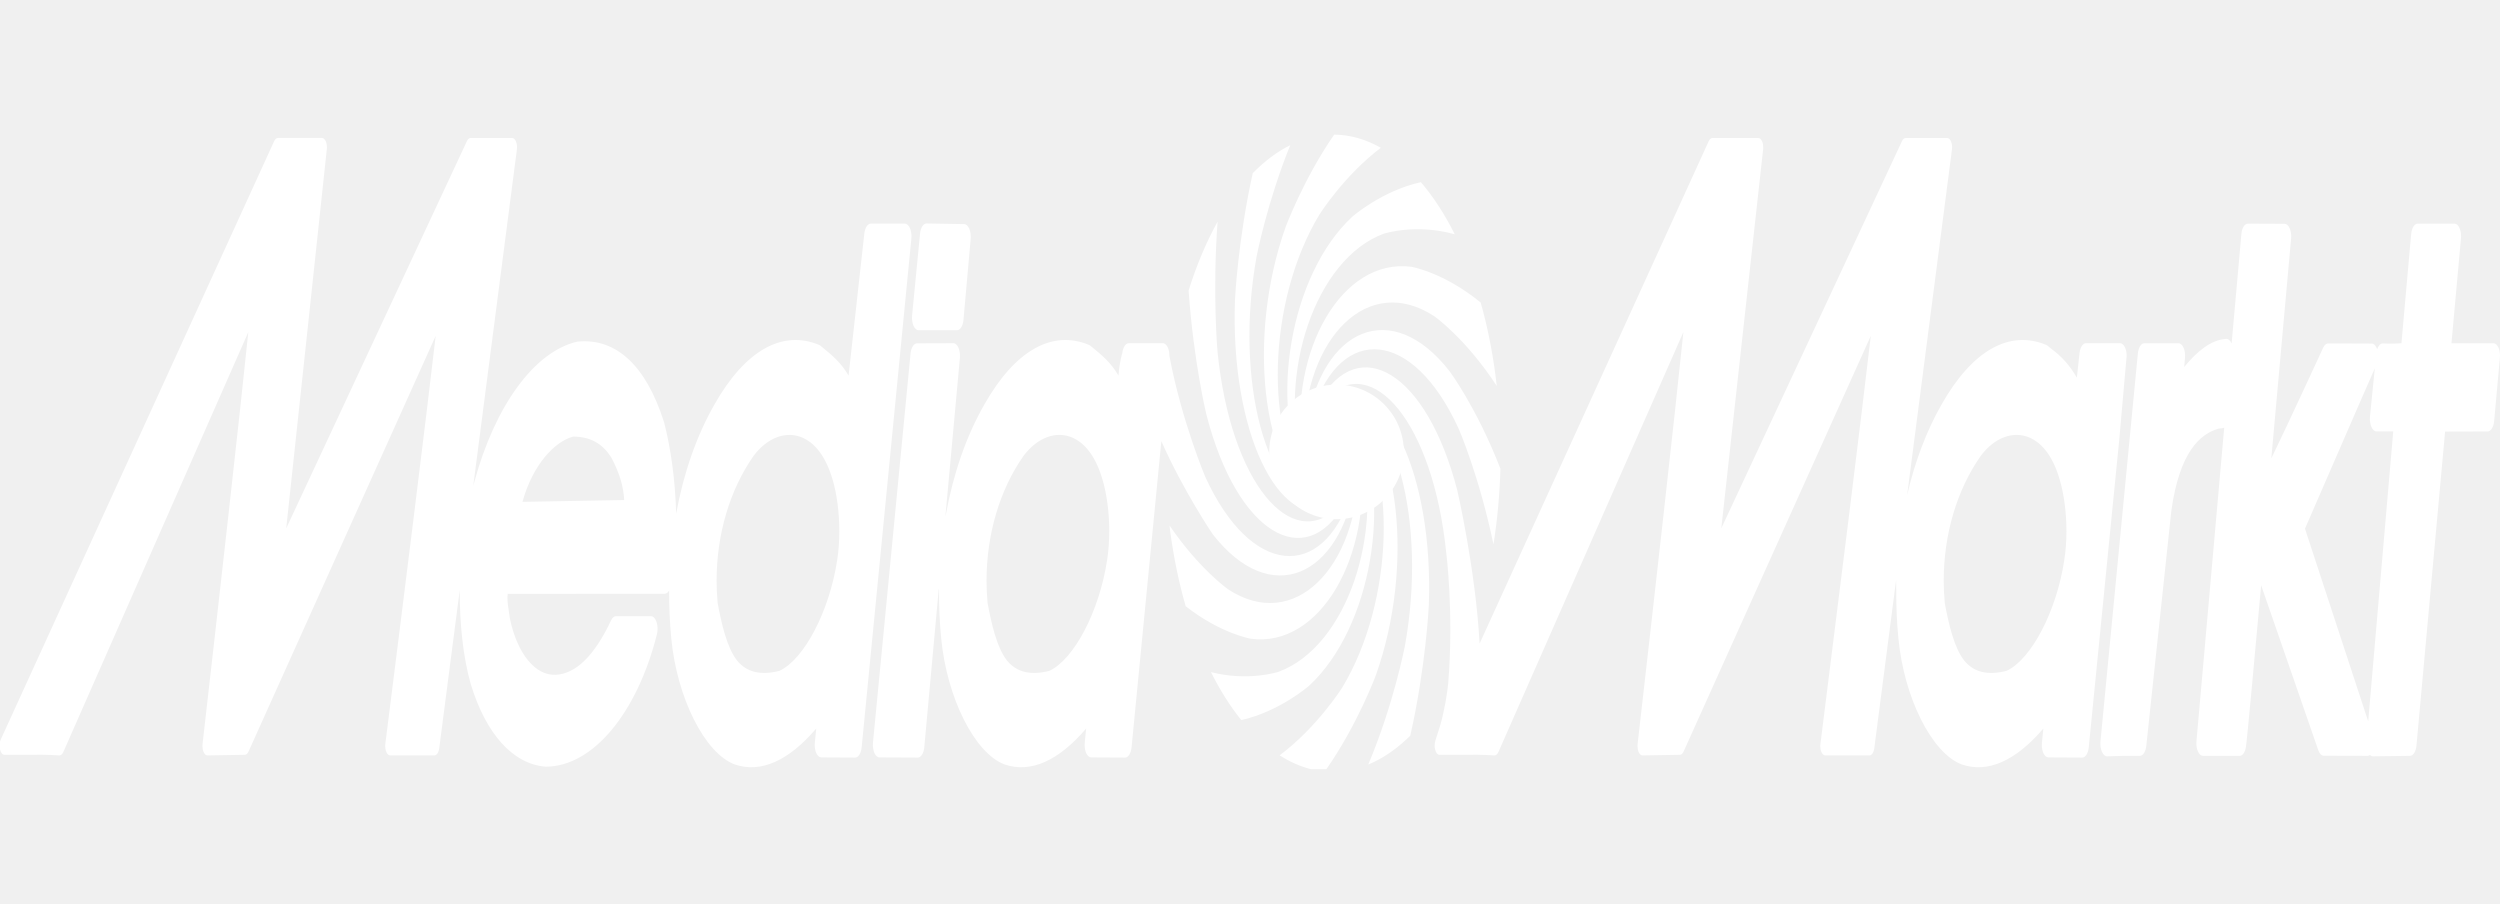
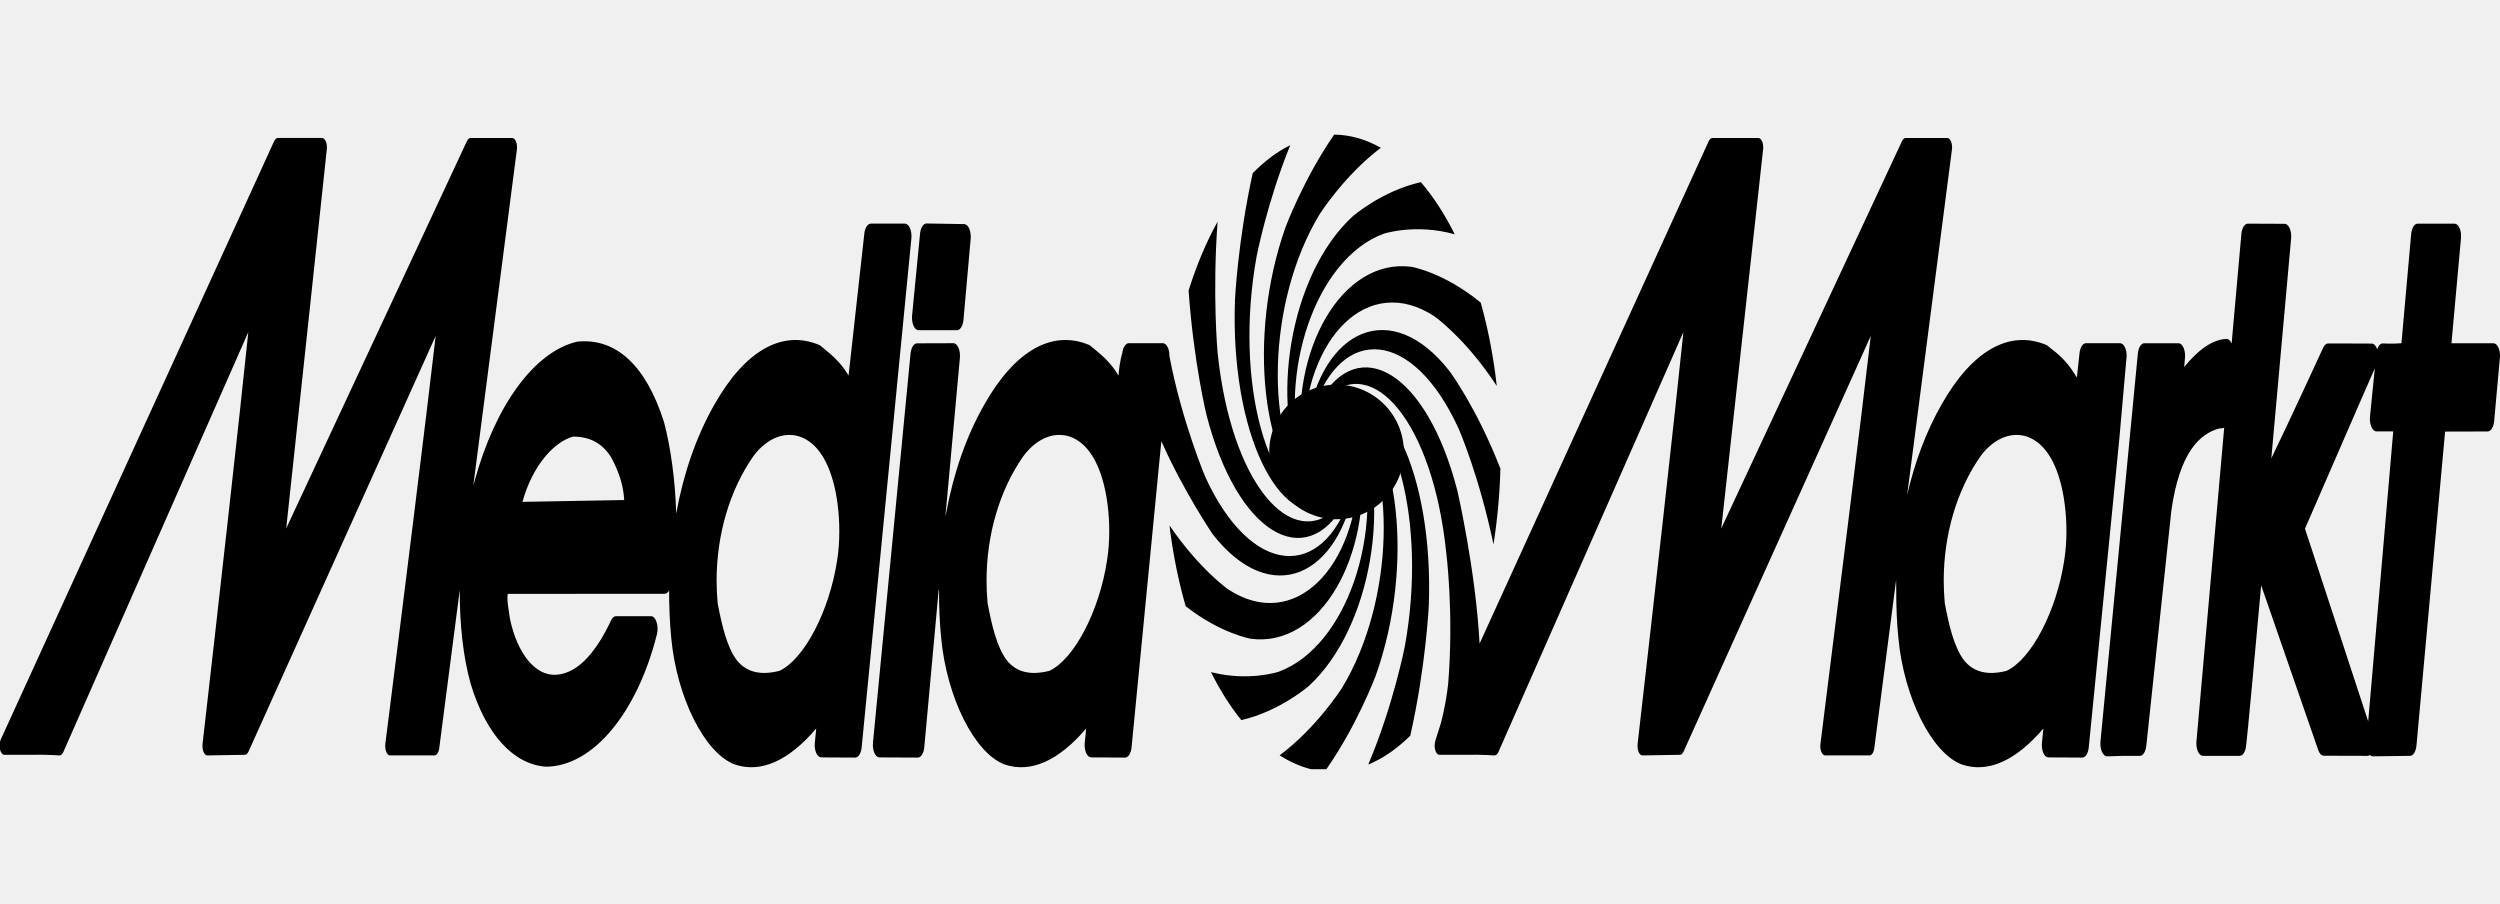
<svg xmlns="http://www.w3.org/2000/svg" width="130" height="47" viewBox="0 0 130 47" fill="none">
-   <path fill-rule="evenodd" clip-rule="evenodd" d="M110.505 18.08C110.442 17.934 110.345 17.847 110.244 17.847H108.47C108.309 17.847 108.167 18.062 108.135 18.362L107.997 19.637C107.603 18.966 107.211 18.537 106.648 18.122L106.471 17.975C106.449 17.961 106.428 17.944 106.406 17.936C104.48 17.133 102.544 18.235 100.96 21.036C100.169 22.419 99.569 24.021 99.171 25.745L101.501 7.778C101.522 7.635 101.504 7.479 101.455 7.362C101.408 7.244 101.332 7.176 101.254 7.176H99.095C99.019 7.176 98.951 7.234 98.903 7.341L89.507 27.475C89.837 24.458 91.683 7.761 91.683 7.761C91.683 7.728 91.688 7.692 91.688 7.661C91.688 7.553 91.669 7.441 91.63 7.355C91.583 7.242 91.508 7.176 91.432 7.176H89.048C88.972 7.176 88.901 7.238 88.853 7.341L76.938 33.468C76.738 29.664 75.785 25.522 75.785 25.522C74.188 19.309 70.635 17.297 68.62 20.859L68.607 20.866L68.29 21.302C69.752 16.872 73.461 17.07 75.847 22.285C75.847 22.285 76.909 24.706 77.661 28.309C77.862 27.037 77.985 25.718 78.022 24.371C76.779 21.178 75.378 19.303 75.378 19.303C72.362 15.44 68.752 17.071 67.945 22.069L67.934 22.09L67.779 22.766C67.877 17.538 71.139 14.193 74.579 16.442C74.579 16.442 76.198 17.57 77.832 20.07C77.811 19.871 77.788 19.672 77.759 19.472C77.583 18.152 77.326 16.899 76.996 15.733C75.09 14.166 73.399 13.874 73.399 13.874C69.769 13.396 67.074 18.229 67.692 23.324L67.687 23.351L67.728 24.088C66.438 19.466 68.381 13.476 71.951 12.154C71.951 12.154 73.609 11.608 75.647 12.184C75.131 11.147 74.54 10.239 73.886 9.472C71.842 9.927 70.317 11.271 70.317 11.271C67.049 14.298 65.987 21.047 67.864 24.877L67.866 24.899L68.096 25.501C65.763 22.723 65.869 15.686 68.613 11.152C68.613 11.152 69.895 9.124 71.804 7.685C71.017 7.238 70.2 7.009 69.377 7C67.782 9.304 66.851 11.808 66.851 11.808C64.817 17.537 65.676 24.388 68.307 25.922L68.318 25.938L68.675 26.241C65.924 26.053 64.161 19.858 65.345 13.327C65.345 13.327 65.89 10.51 67.093 7.549C66.404 7.888 65.753 8.384 65.142 9.005C64.365 12.523 64.219 15.586 64.219 15.586C63.967 22.479 66.514 27.596 69.198 26.427L69.21 26.433L69.6 26.351C67.166 28.804 64.008 25.113 63.315 18.331C63.315 18.331 63.037 15.301 63.315 11.526C62.735 12.569 62.228 13.767 61.807 15.105C62.068 18.824 62.733 21.558 62.733 21.558C64.329 27.768 67.882 29.782 69.897 26.217L69.912 26.212L70.227 25.778C68.767 30.206 65.057 30.008 62.672 24.793C62.672 24.793 61.449 21.892 60.809 18.512C60.81 18.353 60.785 18.201 60.733 18.08C60.667 17.934 60.571 17.847 60.468 17.847H58.696C58.533 17.847 58.393 18.062 58.359 18.362C58.359 18.362 58.223 18.755 58.161 19.528C57.767 18.859 57.3 18.472 56.875 18.122L56.694 17.975C56.674 17.961 56.651 17.944 56.631 17.936C54.705 17.133 52.77 18.235 51.185 21.036C50.248 22.674 49.576 24.615 49.194 26.713L49.161 26.851L49.915 18.606C49.931 18.42 49.904 18.225 49.838 18.078C49.772 17.932 49.676 17.846 49.576 17.847L47.685 17.853C47.519 17.854 47.377 18.078 47.348 18.39L45.394 38.62C45.377 38.81 45.405 39.006 45.469 39.156C45.534 39.3 45.631 39.385 45.732 39.385L47.725 39.394C47.893 39.394 48.036 39.165 48.063 38.853L48.816 30.621C48.824 30.673 48.831 30.707 48.831 30.707C48.824 31.525 48.86 32.354 48.941 33.183C49.234 36.277 50.678 39.163 52.235 39.75C53.594 40.217 55.046 39.563 56.48 37.883C56.452 38.177 56.407 38.62 56.407 38.62C56.403 38.659 56.401 38.698 56.401 38.74C56.401 38.891 56.429 39.039 56.48 39.156C56.544 39.303 56.641 39.385 56.745 39.385L58.504 39.394C58.669 39.394 58.811 39.173 58.841 38.863L60.39 22.941C61.548 25.553 63.063 27.783 63.063 27.783C66.078 31.648 69.686 30.016 70.493 25.021L70.505 24.999L70.662 24.32C70.564 29.547 67.3 32.897 63.861 30.644C63.861 30.644 62.377 29.609 60.815 27.325C60.828 27.433 60.839 27.545 60.853 27.656C61.039 29.023 61.308 30.32 61.656 31.525C63.473 32.946 65.041 33.215 65.041 33.215C68.669 33.697 71.365 28.86 70.749 23.763L70.754 23.737L70.71 22.997C72.002 27.619 70.058 33.618 66.487 34.932C66.487 34.932 64.927 35.452 62.97 34.949C63.438 35.885 63.966 36.725 64.549 37.446C66.577 36.979 68.079 35.653 68.079 35.653C71.348 32.626 72.411 25.877 70.534 22.051L70.53 22.022L70.3 21.424C72.635 24.2 72.53 31.237 69.785 35.772C69.785 35.772 68.476 37.836 66.541 39.277C67.074 39.619 67.624 39.861 68.179 40H68.97C70.596 37.672 71.544 35.115 71.544 35.115C73.58 29.387 72.722 22.533 70.089 21.002L70.079 20.982L69.722 20.683C72.475 20.871 74.238 27.065 73.053 33.599C73.053 33.599 72.462 36.655 71.15 39.754C71.256 39.71 71.357 39.668 71.461 39.616C72.127 39.296 72.753 38.827 73.334 38.257C74.147 34.664 74.298 31.488 74.298 31.488C74.553 24.601 72.005 19.48 69.319 20.651L69.308 20.646L68.919 20.724C71.351 18.274 74.511 21.965 75.205 28.747C75.205 28.747 75.606 31.86 75.306 35.548C75.248 36.082 75.131 36.853 74.904 37.677C74.835 37.906 74.75 38.177 74.646 38.491L74.649 38.482C74.648 38.491 74.644 38.498 74.641 38.508C74.638 38.517 74.638 38.519 74.638 38.526C74.597 38.658 74.589 38.823 74.624 38.969C74.664 39.143 74.755 39.254 74.857 39.25H75.964C76.546 39.244 77.045 39.238 77.71 39.282C77.789 39.285 77.865 39.22 77.916 39.109L87.536 17.269C87.13 21.253 85.979 31.499 85.155 38.692C85.153 38.727 85.151 38.762 85.151 38.796C85.151 38.906 85.17 39.014 85.206 39.1C85.255 39.217 85.329 39.282 85.409 39.282L87.355 39.25C87.429 39.25 87.499 39.19 87.547 39.081C87.547 39.081 96.176 19.915 97.281 17.466C96.821 21.467 95.561 31.572 94.663 38.681C94.656 38.72 94.653 38.754 94.653 38.794C94.653 38.9 94.672 39.008 94.709 39.095C94.758 39.213 94.832 39.282 94.912 39.282H97.213C97.33 39.282 97.435 39.13 97.463 38.909L98.459 31.235L98.598 30.155C98.603 30.463 98.605 30.707 98.605 30.707C98.6 31.525 98.635 32.354 98.716 33.183C99.007 36.277 100.454 39.163 102.009 39.75C103.366 40.217 104.821 39.563 106.254 37.883L106.181 38.62C106.177 38.659 106.175 38.698 106.175 38.74C106.175 38.891 106.202 39.039 106.253 39.156C106.32 39.303 106.417 39.385 106.516 39.385L108.277 39.394C108.444 39.394 108.585 39.173 108.615 38.863L110.204 22.832L110.585 18.512C110.586 18.353 110.561 18.201 110.505 18.08ZM0 38.97V38.567C0.011 38.525 0.024 38.485 0.041 38.45L14.256 7.341C14.305 7.237 14.375 7.174 14.451 7.174H16.745C16.82 7.174 16.893 7.241 16.943 7.354C16.98 7.44 17.001 7.554 17.001 7.659C17.001 7.691 16.997 7.727 16.994 7.759C16.994 7.759 15.214 24.455 14.883 27.475C16.005 25.069 24.279 7.341 24.279 7.341C24.327 7.234 24.398 7.176 24.469 7.176H26.629C26.709 7.176 26.784 7.244 26.832 7.362C26.88 7.479 26.898 7.635 26.878 7.778L24.61 25.256C24.63 25.191 24.645 25.128 24.663 25.068C25.742 21.083 27.792 18.282 30.011 17.767C30.018 17.763 30.027 17.763 30.036 17.763C32.042 17.57 33.591 19.011 34.52 21.924L34.535 21.971C34.868 23.243 35.117 24.953 35.161 26.713C35.541 24.615 36.214 22.674 37.15 21.036C38.735 18.235 40.669 17.133 42.596 17.936C42.616 17.944 42.64 17.961 42.66 17.975L42.839 18.122C43.267 18.472 43.732 18.859 44.126 19.528C44.334 17.667 44.945 12.143 44.945 12.143C44.98 11.844 45.119 11.629 45.28 11.629H47.053C47.156 11.629 47.252 11.716 47.317 11.86C47.382 12.008 47.409 12.206 47.392 12.396L44.806 38.863C44.775 39.173 44.635 39.394 44.469 39.394L42.71 39.385C42.607 39.385 42.509 39.303 42.444 39.156C42.393 39.039 42.365 38.891 42.365 38.74C42.365 38.7 42.367 38.658 42.371 38.62C42.371 38.62 42.416 38.177 42.444 37.883C41.01 39.563 39.56 40.217 38.2 39.749C36.644 39.163 35.198 36.277 34.905 33.183C34.826 32.354 34.791 31.525 34.795 30.707C34.733 30.811 34.652 30.876 34.565 30.876L26.4 30.882C26.392 30.947 26.386 31.003 26.386 31.071C26.386 31.308 26.43 31.617 26.486 31.968L26.521 32.196C26.908 34.003 27.838 35.138 28.893 35.089C29.942 35.044 30.914 34.091 31.777 32.258C31.841 32.119 31.934 32.041 32.031 32.041H33.851C33.968 32.041 34.079 32.155 34.14 32.345C34.204 32.534 34.212 32.771 34.163 32.972C33.129 37.097 30.812 39.867 28.38 39.867C26.688 39.742 25.268 38.179 24.477 35.565C24.084 34.172 23.897 32.444 23.908 30.673L22.84 38.909C22.811 39.13 22.707 39.282 22.589 39.282H20.287C20.209 39.282 20.134 39.213 20.087 39.095C20.049 39.008 20.03 38.9 20.03 38.796C20.03 38.754 20.033 38.719 20.037 38.681C20.936 31.572 22.197 21.467 22.655 17.468L12.923 39.082C12.875 39.19 12.805 39.25 12.731 39.25L10.786 39.282C10.707 39.282 10.635 39.217 10.585 39.1C10.548 39.014 10.527 38.905 10.527 38.794C10.527 38.762 10.527 38.727 10.532 38.692C11.355 31.499 12.507 21.252 12.912 17.269L3.291 39.109C3.241 39.22 3.166 39.285 3.086 39.282C2.422 39.238 1.922 39.243 1.34 39.25H0.232C0.133 39.254 0.042 39.143 0 38.97ZM107.341 29.133C106.943 31.776 105.626 34.292 104.338 34.885C103.353 35.132 102.631 34.957 102.131 34.339C101.6 33.647 101.334 32.447 101.128 31.365C101.094 30.977 101.073 30.587 101.073 30.206C101.073 27.799 101.753 25.479 103.002 23.701C103.717 22.749 104.693 22.387 105.547 22.759C106.029 22.971 106.691 23.515 107.102 24.931C107.331 25.7 107.455 26.674 107.455 27.623C107.455 28.149 107.416 28.664 107.341 29.133ZM27.168 26.096L32.459 26.002C32.417 25.282 32.218 24.61 31.8 23.814C31.339 23.064 30.707 22.711 29.808 22.702C28.835 22.96 27.699 24.174 27.168 26.096ZM43.532 29.133C43.608 28.664 43.644 28.149 43.644 27.625C43.644 26.674 43.522 25.7 43.293 24.933C42.878 23.515 42.22 22.971 41.736 22.761C40.883 22.387 39.907 22.748 39.189 23.701C37.943 25.479 37.263 27.797 37.263 30.206C37.263 30.587 37.282 30.977 37.318 31.365C37.524 32.447 37.789 33.647 38.32 34.339C38.823 34.957 39.545 35.132 40.527 34.885C41.815 34.292 43.131 31.776 43.532 29.133ZM47.843 12.143L47.429 16.399C47.41 16.588 47.438 16.788 47.503 16.941C47.568 17.087 47.664 17.172 47.768 17.172H49.763C49.927 17.172 50.071 16.951 50.1 16.639L50.475 12.422C50.491 12.233 50.464 12.036 50.401 11.889C50.336 11.742 50.239 11.655 50.141 11.653L48.179 11.621C48.015 11.618 47.874 11.84 47.843 12.143ZM57.568 29.133C57.168 31.776 55.85 34.292 54.564 34.885C53.58 35.132 52.858 34.957 52.356 34.339C51.825 33.647 51.56 32.447 51.355 31.365C51.319 30.977 51.3 30.587 51.3 30.206C51.3 27.799 51.978 25.479 53.227 23.701C53.944 22.749 54.918 22.387 55.773 22.759C56.256 22.971 56.915 23.515 57.328 24.931C57.558 25.7 57.681 26.674 57.681 27.623C57.681 28.149 57.642 28.664 57.568 29.133ZM123.146 37.51L119.859 27.491C120.126 26.894 122.923 20.424 123.49 19.156L123.239 21.664C123.22 21.855 123.248 22.052 123.313 22.199C123.378 22.346 123.473 22.434 123.576 22.434H124.448C124.349 23.579 123.437 34.122 123.146 37.51ZM113.579 19.084L113.618 18.616C113.638 18.427 113.609 18.231 113.546 18.083C113.48 17.936 113.385 17.849 113.284 17.849H111.508C111.344 17.845 111.201 18.065 111.17 18.374L111.12 18.884L109.223 38.566C109.206 38.755 109.237 38.954 109.303 39.101C109.37 39.247 109.472 39.334 109.575 39.329L110.451 39.304H111.274C111.438 39.304 111.575 39.087 111.607 38.787L112.908 26.572C113.338 23.477 114.419 22.555 115.374 22.287C115.425 22.274 115.618 22.279 115.659 22.23C115.004 29.635 114.229 38.403 114.215 38.551C114.198 38.736 114.227 38.928 114.292 39.075C114.356 39.22 114.453 39.304 114.551 39.304H116.462C116.612 39.304 116.745 39.122 116.787 38.849C116.849 38.493 117.306 33.46 117.58 30.436C118.288 32.474 120.549 39.006 120.549 39.006C120.612 39.188 120.72 39.298 120.834 39.298L123.119 39.304C123.16 39.304 123.198 39.286 123.237 39.263C123.285 39.304 123.339 39.333 123.393 39.329L125.322 39.304C125.488 39.302 125.628 39.075 125.656 38.771L127.145 22.442L129.359 22.436C129.525 22.436 129.667 22.208 129.696 21.898L129.994 18.603C129.998 18.567 130 18.533 130 18.492C130 18.344 129.971 18.196 129.921 18.079C129.856 17.933 129.761 17.849 129.658 17.849H127.476C127.583 16.683 127.971 12.387 127.971 12.387C127.973 12.35 127.975 12.314 127.975 12.277C127.975 12.123 127.948 11.974 127.896 11.86C127.832 11.71 127.734 11.63 127.635 11.63H125.717C125.552 11.63 125.41 11.856 125.381 12.166C125.381 12.166 124.955 16.968 124.875 17.849C124.702 17.859 124.524 17.866 124.524 17.866L124.224 17.869L123.907 17.859C123.785 17.854 123.676 17.972 123.613 18.158C123.551 17.981 123.447 17.866 123.331 17.866L121.576 17.859H121.063C120.967 17.859 120.877 17.936 120.811 18.067C120.811 18.067 119.045 21.909 118.108 23.837C118.382 20.781 119.138 12.397 119.138 12.397C119.141 12.358 119.143 12.323 119.143 12.284C119.143 12.133 119.113 11.985 119.061 11.87C118.997 11.721 118.901 11.638 118.801 11.638L116.891 11.63C116.723 11.627 116.579 11.855 116.552 12.164C116.508 12.665 116.31 14.895 116.044 17.869L116.035 17.843C115.968 17.694 115.87 17.616 115.767 17.622C114.954 17.668 114.219 18.3 113.579 19.084Z" fill="white" />
-   <path d="M73 23.5C73 25.433 71.433 27 69.5 27C67.567 27 66 25.433 66 23.5C66 21.567 67.567 20 69.5 20C71.433 20 73 21.567 73 23.5Z" fill="white" />
+   <path fill-rule="evenodd" clip-rule="evenodd" d="M110.505 18.08C110.442 17.934 110.345 17.847 110.244 17.847H108.47C108.309 17.847 108.167 18.062 108.135 18.362L107.997 19.637C107.603 18.966 107.211 18.537 106.648 18.122L106.471 17.975C106.449 17.961 106.428 17.944 106.406 17.936C104.48 17.133 102.544 18.235 100.96 21.036C100.169 22.419 99.569 24.021 99.171 25.745L101.501 7.778C101.522 7.635 101.504 7.479 101.455 7.362C101.408 7.244 101.332 7.176 101.254 7.176H99.095C99.019 7.176 98.951 7.234 98.903 7.341L89.507 27.475C89.837 24.458 91.683 7.761 91.683 7.761C91.683 7.728 91.688 7.692 91.688 7.661C91.688 7.553 91.669 7.441 91.63 7.355C91.583 7.242 91.508 7.176 91.432 7.176H89.048C88.972 7.176 88.901 7.238 88.853 7.341L76.938 33.468C76.738 29.664 75.785 25.522 75.785 25.522C74.188 19.309 70.635 17.297 68.62 20.859L68.607 20.866L68.29 21.302C69.752 16.872 73.461 17.07 75.847 22.285C75.847 22.285 76.909 24.706 77.661 28.309C77.862 27.037 77.985 25.718 78.022 24.371C76.779 21.178 75.378 19.303 75.378 19.303C72.362 15.44 68.752 17.071 67.945 22.069L67.934 22.09L67.779 22.766C67.877 17.538 71.139 14.193 74.579 16.442C74.579 16.442 76.198 17.57 77.832 20.07C77.811 19.871 77.788 19.672 77.759 19.472C77.583 18.152 77.326 16.899 76.996 15.733C75.09 14.166 73.399 13.874 73.399 13.874C69.769 13.396 67.074 18.229 67.692 23.324L67.687 23.351L67.728 24.088C66.438 19.466 68.381 13.476 71.951 12.154C71.951 12.154 73.609 11.608 75.647 12.184C75.131 11.147 74.54 10.239 73.886 9.472C71.842 9.927 70.317 11.271 70.317 11.271C67.049 14.298 65.987 21.047 67.864 24.877L67.866 24.899L68.096 25.501C65.763 22.723 65.869 15.686 68.613 11.152C68.613 11.152 69.895 9.124 71.804 7.685C71.017 7.238 70.2 7.009 69.377 7C67.782 9.304 66.851 11.808 66.851 11.808C64.817 17.537 65.676 24.388 68.307 25.922L68.318 25.938L68.675 26.241C65.924 26.053 64.161 19.858 65.345 13.327C65.345 13.327 65.89 10.51 67.093 7.549C66.404 7.888 65.753 8.384 65.142 9.005C64.365 12.523 64.219 15.586 64.219 15.586C63.967 22.479 66.514 27.596 69.198 26.427L69.21 26.433L69.6 26.351C67.166 28.804 64.008 25.113 63.315 18.331C63.315 18.331 63.037 15.301 63.315 11.526C62.735 12.569 62.228 13.767 61.807 15.105C62.068 18.824 62.733 21.558 62.733 21.558C64.329 27.768 67.882 29.782 69.897 26.217L69.912 26.212L70.227 25.778C68.767 30.206 65.057 30.008 62.672 24.793C62.672 24.793 61.449 21.892 60.809 18.512C60.81 18.353 60.785 18.201 60.733 18.08C60.667 17.934 60.571 17.847 60.468 17.847H58.696C58.533 17.847 58.393 18.062 58.359 18.362C58.359 18.362 58.223 18.755 58.161 19.528C57.767 18.859 57.3 18.472 56.875 18.122L56.694 17.975C56.674 17.961 56.651 17.944 56.631 17.936C54.705 17.133 52.77 18.235 51.185 21.036C50.248 22.674 49.576 24.615 49.194 26.713L49.161 26.851L49.915 18.606C49.931 18.42 49.904 18.225 49.838 18.078C49.772 17.932 49.676 17.846 49.576 17.847L47.685 17.853C47.519 17.854 47.377 18.078 47.348 18.39L45.394 38.62C45.377 38.81 45.405 39.006 45.469 39.156C45.534 39.3 45.631 39.385 45.732 39.385L47.725 39.394C47.893 39.394 48.036 39.165 48.063 38.853L48.816 30.621C48.824 30.673 48.831 30.707 48.831 30.707C48.824 31.525 48.86 32.354 48.941 33.183C49.234 36.277 50.678 39.163 52.235 39.75C53.594 40.217 55.046 39.563 56.48 37.883C56.452 38.177 56.407 38.62 56.407 38.62C56.403 38.659 56.401 38.698 56.401 38.74C56.401 38.891 56.429 39.039 56.48 39.156C56.544 39.303 56.641 39.385 56.745 39.385L58.504 39.394C58.669 39.394 58.811 39.173 58.841 38.863L60.39 22.941C61.548 25.553 63.063 27.783 63.063 27.783C66.078 31.648 69.686 30.016 70.493 25.021L70.505 24.999L70.662 24.32C70.564 29.547 67.3 32.897 63.861 30.644C63.861 30.644 62.377 29.609 60.815 27.325C60.828 27.433 60.839 27.545 60.853 27.656C61.039 29.023 61.308 30.32 61.656 31.525C63.473 32.946 65.041 33.215 65.041 33.215C68.669 33.697 71.365 28.86 70.749 23.763L70.754 23.737L70.71 22.997C72.002 27.619 70.058 33.618 66.487 34.932C66.487 34.932 64.927 35.452 62.97 34.949C63.438 35.885 63.966 36.725 64.549 37.446C66.577 36.979 68.079 35.653 68.079 35.653C71.348 32.626 72.411 25.877 70.534 22.051L70.53 22.022L70.3 21.424C72.635 24.2 72.53 31.237 69.785 35.772C69.785 35.772 68.476 37.836 66.541 39.277C67.074 39.619 67.624 39.861 68.179 40H68.97C70.596 37.672 71.544 35.115 71.544 35.115C73.58 29.387 72.722 22.533 70.089 21.002L70.079 20.982L69.722 20.683C72.475 20.871 74.238 27.065 73.053 33.599C73.053 33.599 72.462 36.655 71.15 39.754C71.256 39.71 71.357 39.668 71.461 39.616C72.127 39.296 72.753 38.827 73.334 38.257C74.147 34.664 74.298 31.488 74.298 31.488C74.553 24.601 72.005 19.48 69.319 20.651L69.308 20.646L68.919 20.724C71.351 18.274 74.511 21.965 75.205 28.747C75.205 28.747 75.606 31.86 75.306 35.548C75.248 36.082 75.131 36.853 74.904 37.677C74.835 37.906 74.75 38.177 74.646 38.491L74.649 38.482C74.648 38.491 74.644 38.498 74.641 38.508C74.638 38.517 74.638 38.519 74.638 38.526C74.597 38.658 74.589 38.823 74.624 38.969C74.664 39.143 74.755 39.254 74.857 39.25H75.964C76.546 39.244 77.045 39.238 77.71 39.282C77.789 39.285 77.865 39.22 77.916 39.109L87.536 17.269C87.13 21.253 85.979 31.499 85.155 38.692C85.153 38.727 85.151 38.762 85.151 38.796C85.151 38.906 85.17 39.014 85.206 39.1C85.255 39.217 85.329 39.282 85.409 39.282L87.355 39.25C87.429 39.25 87.499 39.19 87.547 39.081C87.547 39.081 96.176 19.915 97.281 17.466C96.821 21.467 95.561 31.572 94.663 38.681C94.656 38.72 94.653 38.754 94.653 38.794C94.653 38.9 94.672 39.008 94.709 39.095C94.758 39.213 94.832 39.282 94.912 39.282H97.213C97.33 39.282 97.435 39.13 97.463 38.909L98.459 31.235L98.598 30.155C98.603 30.463 98.605 30.707 98.605 30.707C98.6 31.525 98.635 32.354 98.716 33.183C99.007 36.277 100.454 39.163 102.009 39.75C103.366 40.217 104.821 39.563 106.254 37.883L106.181 38.62C106.177 38.659 106.175 38.698 106.175 38.74C106.175 38.891 106.202 39.039 106.253 39.156C106.32 39.303 106.417 39.385 106.516 39.385L108.277 39.394C108.444 39.394 108.585 39.173 108.615 38.863L110.204 22.832L110.585 18.512C110.586 18.353 110.561 18.201 110.505 18.08ZM0 38.97V38.567C0.011 38.525 0.024 38.485 0.041 38.45L14.256 7.341C14.305 7.237 14.375 7.174 14.451 7.174H16.745C16.82 7.174 16.893 7.241 16.943 7.354C16.98 7.44 17.001 7.554 17.001 7.659C17.001 7.691 16.997 7.727 16.994 7.759C16.994 7.759 15.214 24.455 14.883 27.475C16.005 25.069 24.279 7.341 24.279 7.341C24.327 7.234 24.398 7.176 24.469 7.176H26.629C26.709 7.176 26.784 7.244 26.832 7.362C26.88 7.479 26.898 7.635 26.878 7.778L24.61 25.256C24.63 25.191 24.645 25.128 24.663 25.068C25.742 21.083 27.792 18.282 30.011 17.767C30.018 17.763 30.027 17.763 30.036 17.763C32.042 17.57 33.591 19.011 34.52 21.924L34.535 21.971C34.868 23.243 35.117 24.953 35.161 26.713C35.541 24.615 36.214 22.674 37.15 21.036C38.735 18.235 40.669 17.133 42.596 17.936C42.616 17.944 42.64 17.961 42.66 17.975L42.839 18.122C43.267 18.472 43.732 18.859 44.126 19.528C44.334 17.667 44.945 12.143 44.945 12.143C44.98 11.844 45.119 11.629 45.28 11.629H47.053C47.156 11.629 47.252 11.716 47.317 11.86C47.382 12.008 47.409 12.206 47.392 12.396L44.806 38.863C44.775 39.173 44.635 39.394 44.469 39.394L42.71 39.385C42.607 39.385 42.509 39.303 42.444 39.156C42.393 39.039 42.365 38.891 42.365 38.74C42.365 38.7 42.367 38.658 42.371 38.62C42.371 38.62 42.416 38.177 42.444 37.883C41.01 39.563 39.56 40.217 38.2 39.749C36.644 39.163 35.198 36.277 34.905 33.183C34.826 32.354 34.791 31.525 34.795 30.707C34.733 30.811 34.652 30.876 34.565 30.876L26.4 30.882C26.392 30.947 26.386 31.003 26.386 31.071C26.386 31.308 26.43 31.617 26.486 31.968L26.521 32.196C26.908 34.003 27.838 35.138 28.893 35.089C29.942 35.044 30.914 34.091 31.777 32.258C31.841 32.119 31.934 32.041 32.031 32.041H33.851C33.968 32.041 34.079 32.155 34.14 32.345C34.204 32.534 34.212 32.771 34.163 32.972C33.129 37.097 30.812 39.867 28.38 39.867C26.688 39.742 25.268 38.179 24.477 35.565C24.084 34.172 23.897 32.444 23.908 30.673L22.84 38.909C22.811 39.13 22.707 39.282 22.589 39.282H20.287C20.209 39.282 20.134 39.213 20.087 39.095C20.049 39.008 20.03 38.9 20.03 38.796C20.03 38.754 20.033 38.719 20.037 38.681C20.936 31.572 22.197 21.467 22.655 17.468L12.923 39.082C12.875 39.19 12.805 39.25 12.731 39.25L10.786 39.282C10.707 39.282 10.635 39.217 10.585 39.1C10.548 39.014 10.527 38.905 10.527 38.794C10.527 38.762 10.527 38.727 10.532 38.692C11.355 31.499 12.507 21.252 12.912 17.269L3.291 39.109C3.241 39.22 3.166 39.285 3.086 39.282C2.422 39.238 1.922 39.243 1.34 39.25H0.232C0.133 39.254 0.042 39.143 0 38.97ZM107.341 29.133C106.943 31.776 105.626 34.292 104.338 34.885C103.353 35.132 102.631 34.957 102.131 34.339C101.6 33.647 101.334 32.447 101.128 31.365C101.094 30.977 101.073 30.587 101.073 30.206C101.073 27.799 101.753 25.479 103.002 23.701C103.717 22.749 104.693 22.387 105.547 22.759C106.029 22.971 106.691 23.515 107.102 24.931C107.331 25.7 107.455 26.674 107.455 27.623C107.455 28.149 107.416 28.664 107.341 29.133ZM27.168 26.096L32.459 26.002C32.417 25.282 32.218 24.61 31.8 23.814C31.339 23.064 30.707 22.711 29.808 22.702C28.835 22.96 27.699 24.174 27.168 26.096ZM43.532 29.133C43.608 28.664 43.644 28.149 43.644 27.625C43.644 26.674 43.522 25.7 43.293 24.933C42.878 23.515 42.22 22.971 41.736 22.761C40.883 22.387 39.907 22.748 39.189 23.701C37.943 25.479 37.263 27.797 37.263 30.206C37.263 30.587 37.282 30.977 37.318 31.365C37.524 32.447 37.789 33.647 38.32 34.339C38.823 34.957 39.545 35.132 40.527 34.885C41.815 34.292 43.131 31.776 43.532 29.133ZM47.843 12.143L47.429 16.399C47.41 16.588 47.438 16.788 47.503 16.941C47.568 17.087 47.664 17.172 47.768 17.172H49.763C49.927 17.172 50.071 16.951 50.1 16.639L50.475 12.422C50.491 12.233 50.464 12.036 50.401 11.889C50.336 11.742 50.239 11.655 50.141 11.653L48.179 11.621C48.015 11.618 47.874 11.84 47.843 12.143ZM57.568 29.133C57.168 31.776 55.85 34.292 54.564 34.885C53.58 35.132 52.858 34.957 52.356 34.339C51.825 33.647 51.56 32.447 51.355 31.365C51.319 30.977 51.3 30.587 51.3 30.206C51.3 27.799 51.978 25.479 53.227 23.701C53.944 22.749 54.918 22.387 55.773 22.759C56.256 22.971 56.915 23.515 57.328 24.931C57.558 25.7 57.681 26.674 57.681 27.623C57.681 28.149 57.642 28.664 57.568 29.133ZM123.146 37.51L119.859 27.491C120.126 26.894 122.923 20.424 123.49 19.156L123.239 21.664C123.22 21.855 123.248 22.052 123.313 22.199C123.378 22.346 123.473 22.434 123.576 22.434H124.448C124.349 23.579 123.437 34.122 123.146 37.51ZM113.579 19.084L113.618 18.616C113.638 18.427 113.609 18.231 113.546 18.083C113.48 17.936 113.385 17.849 113.284 17.849H111.508C111.344 17.845 111.201 18.065 111.17 18.374L111.12 18.884L109.223 38.566C109.206 38.755 109.237 38.954 109.303 39.101C109.37 39.247 109.472 39.334 109.575 39.329L110.451 39.304H111.274C111.438 39.304 111.575 39.087 111.607 38.787L112.908 26.572C113.338 23.477 114.419 22.555 115.374 22.287C115.425 22.274 115.618 22.279 115.659 22.23C115.004 29.635 114.229 38.403 114.215 38.551C114.198 38.736 114.227 38.928 114.292 39.075C114.356 39.22 114.453 39.304 114.551 39.304H116.462C116.612 39.304 116.745 39.122 116.787 38.849C116.849 38.493 117.306 33.46 117.58 30.436C118.288 32.474 120.549 39.006 120.549 39.006C120.612 39.188 120.72 39.298 120.834 39.298L123.119 39.304C123.16 39.304 123.198 39.286 123.237 39.263C123.285 39.304 123.339 39.333 123.393 39.329L125.322 39.304C125.488 39.302 125.628 39.075 125.656 38.771L127.145 22.442L129.359 22.436C129.525 22.436 129.667 22.208 129.696 21.898L129.994 18.603C129.998 18.567 130 18.533 130 18.492C130 18.344 129.971 18.196 129.921 18.079C129.856 17.933 129.761 17.849 129.658 17.849H127.476C127.583 16.683 127.971 12.387 127.971 12.387C127.973 12.35 127.975 12.314 127.975 12.277C127.975 12.123 127.948 11.974 127.896 11.86C127.832 11.71 127.734 11.63 127.635 11.63H125.717C125.552 11.63 125.41 11.856 125.381 12.166C125.381 12.166 124.955 16.968 124.875 17.849C124.702 17.859 124.524 17.866 124.524 17.866L124.224 17.869L123.907 17.859C123.785 17.854 123.676 17.972 123.613 18.158C123.551 17.981 123.447 17.866 123.331 17.866L121.576 17.859H121.063C120.967 17.859 120.877 17.936 120.811 18.067C120.811 18.067 119.045 21.909 118.108 23.837C118.382 20.781 119.138 12.397 119.138 12.397C119.141 12.358 119.143 12.323 119.143 12.284C119.143 12.133 119.113 11.985 119.061 11.87C118.997 11.721 118.901 11.638 118.801 11.638L116.891 11.63C116.723 11.627 116.579 11.855 116.552 12.164C116.508 12.665 116.31 14.895 116.044 17.869L116.035 17.843C115.968 17.694 115.87 17.616 115.767 17.622C114.954 17.668 114.219 18.3 113.579 19.084Z" fill="black" />
+   <path d="M73 23.5C73 25.433 71.433 27 69.5 27C67.567 27 66 25.433 66 23.5C66 21.567 67.567 20 69.5 20C71.433 20 73 21.567 73 23.5Z" fill="black" />
</svg>
